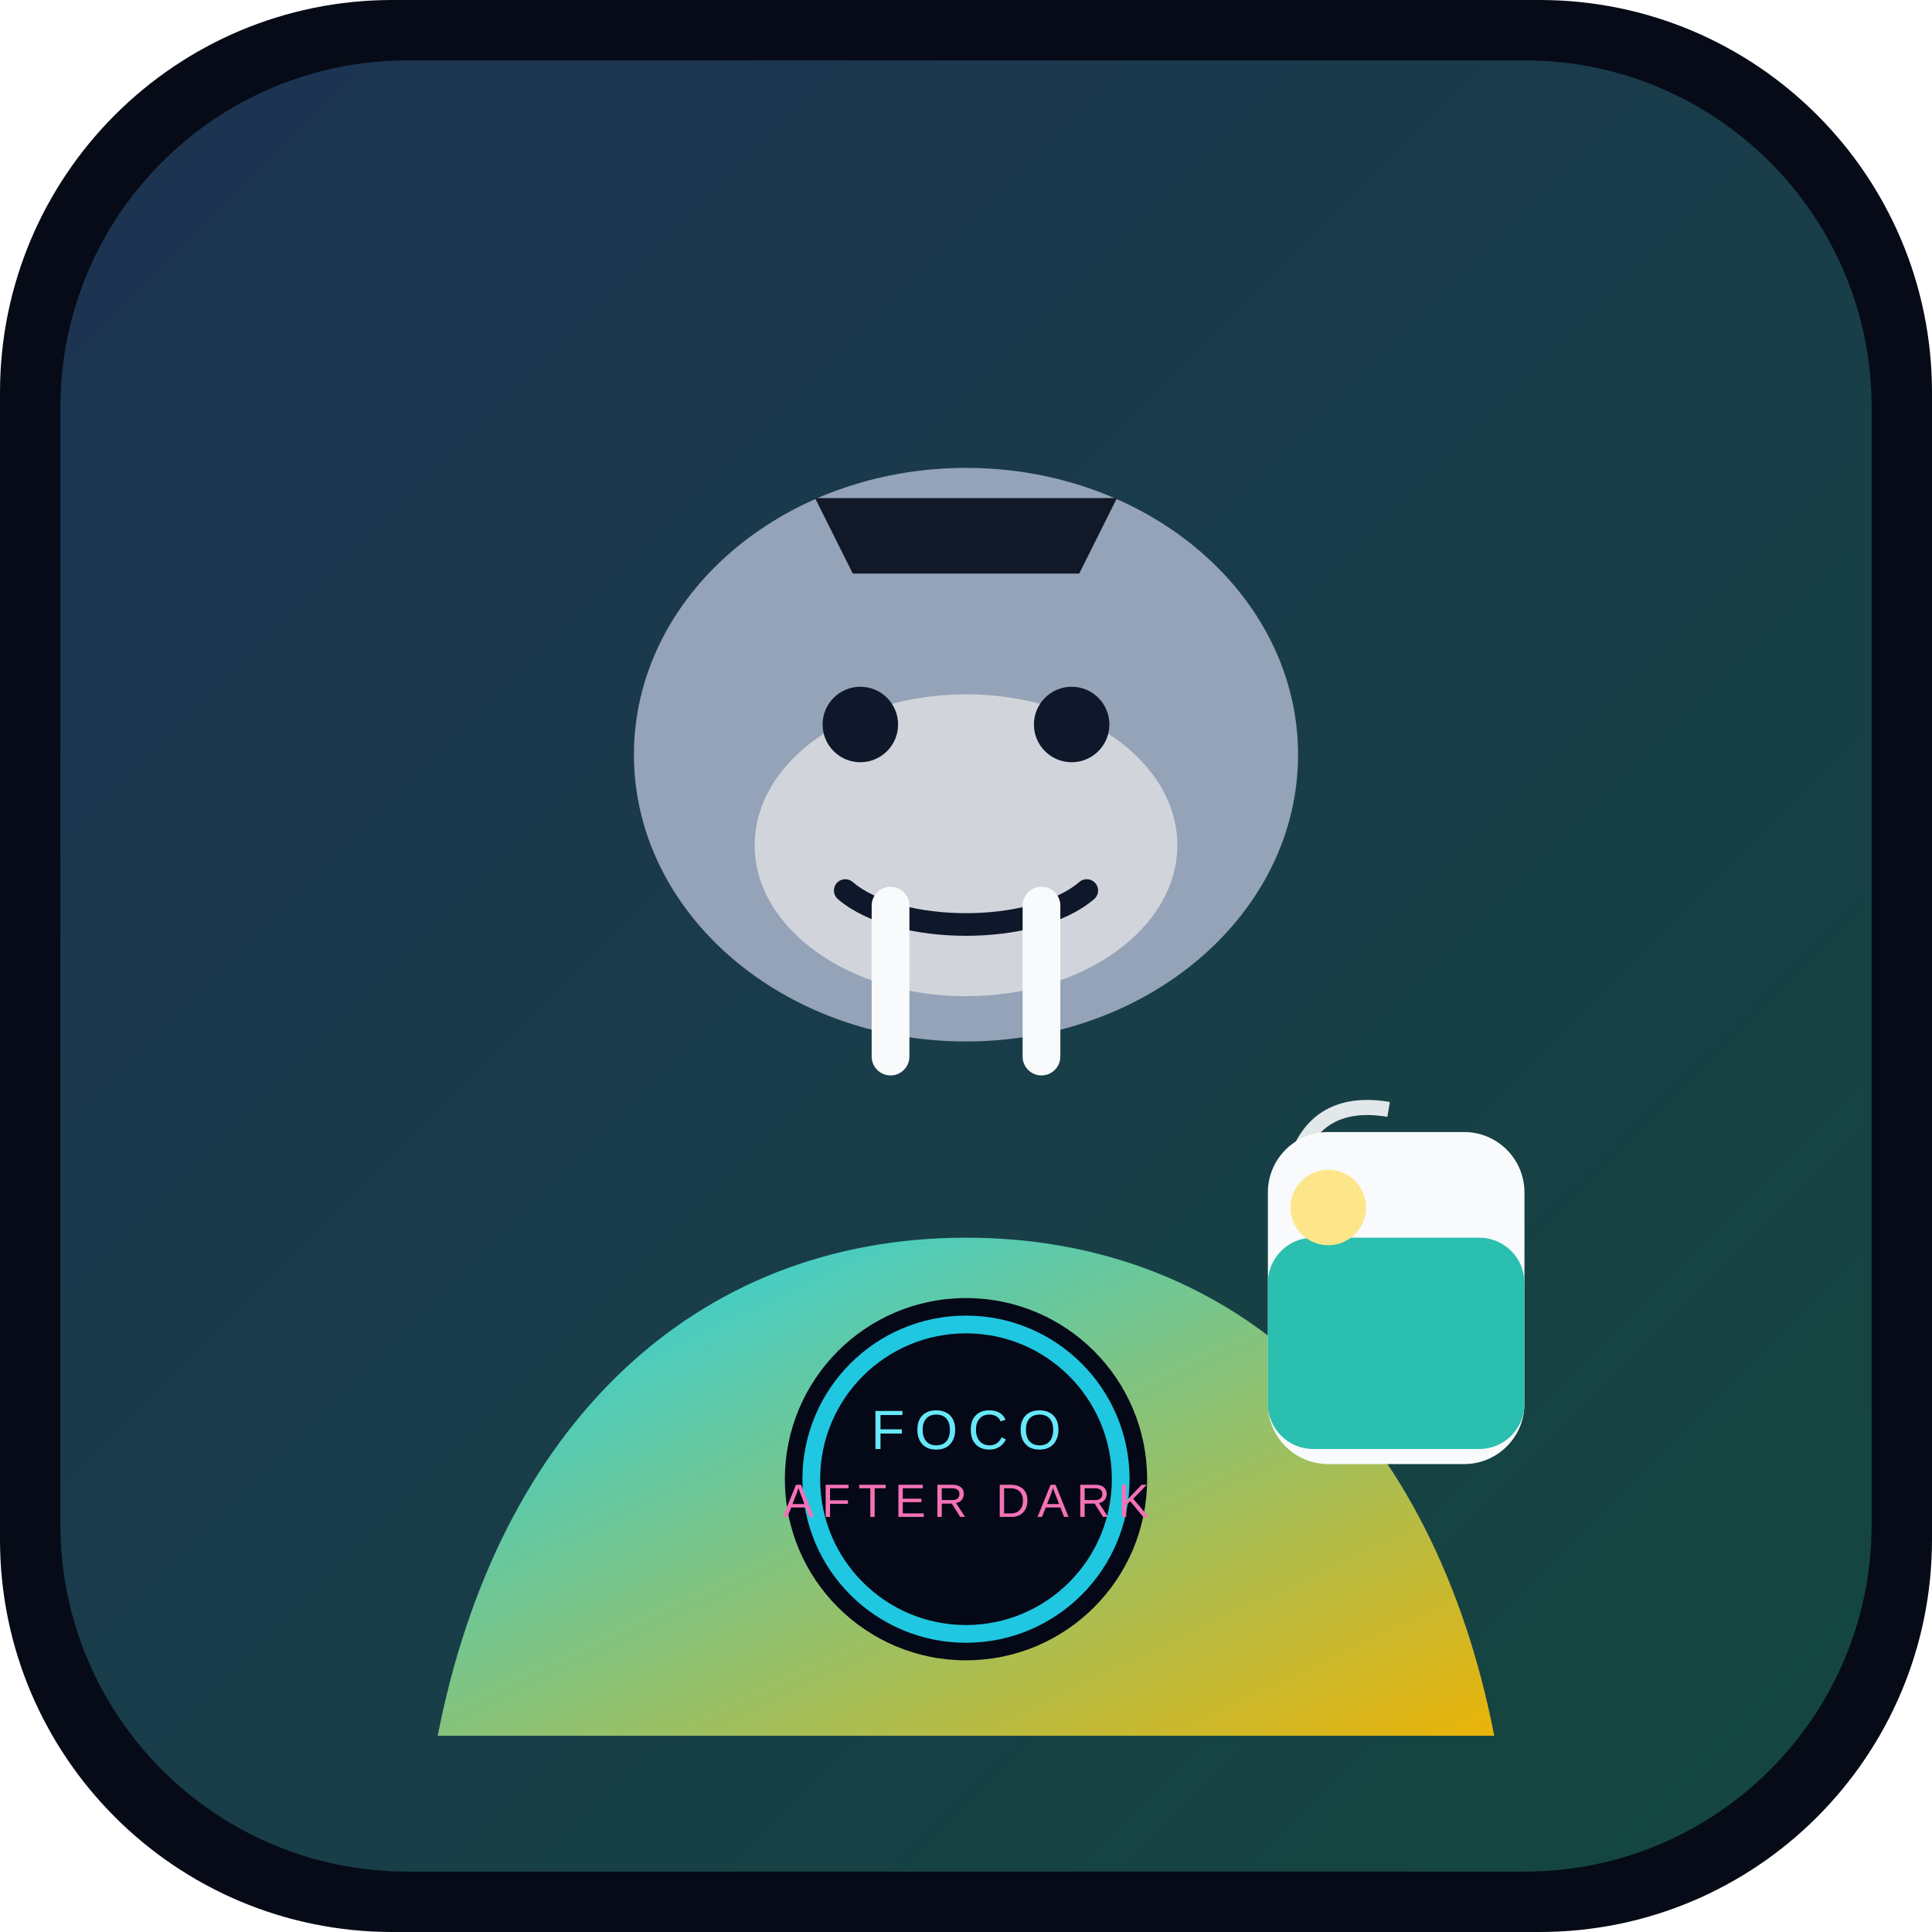
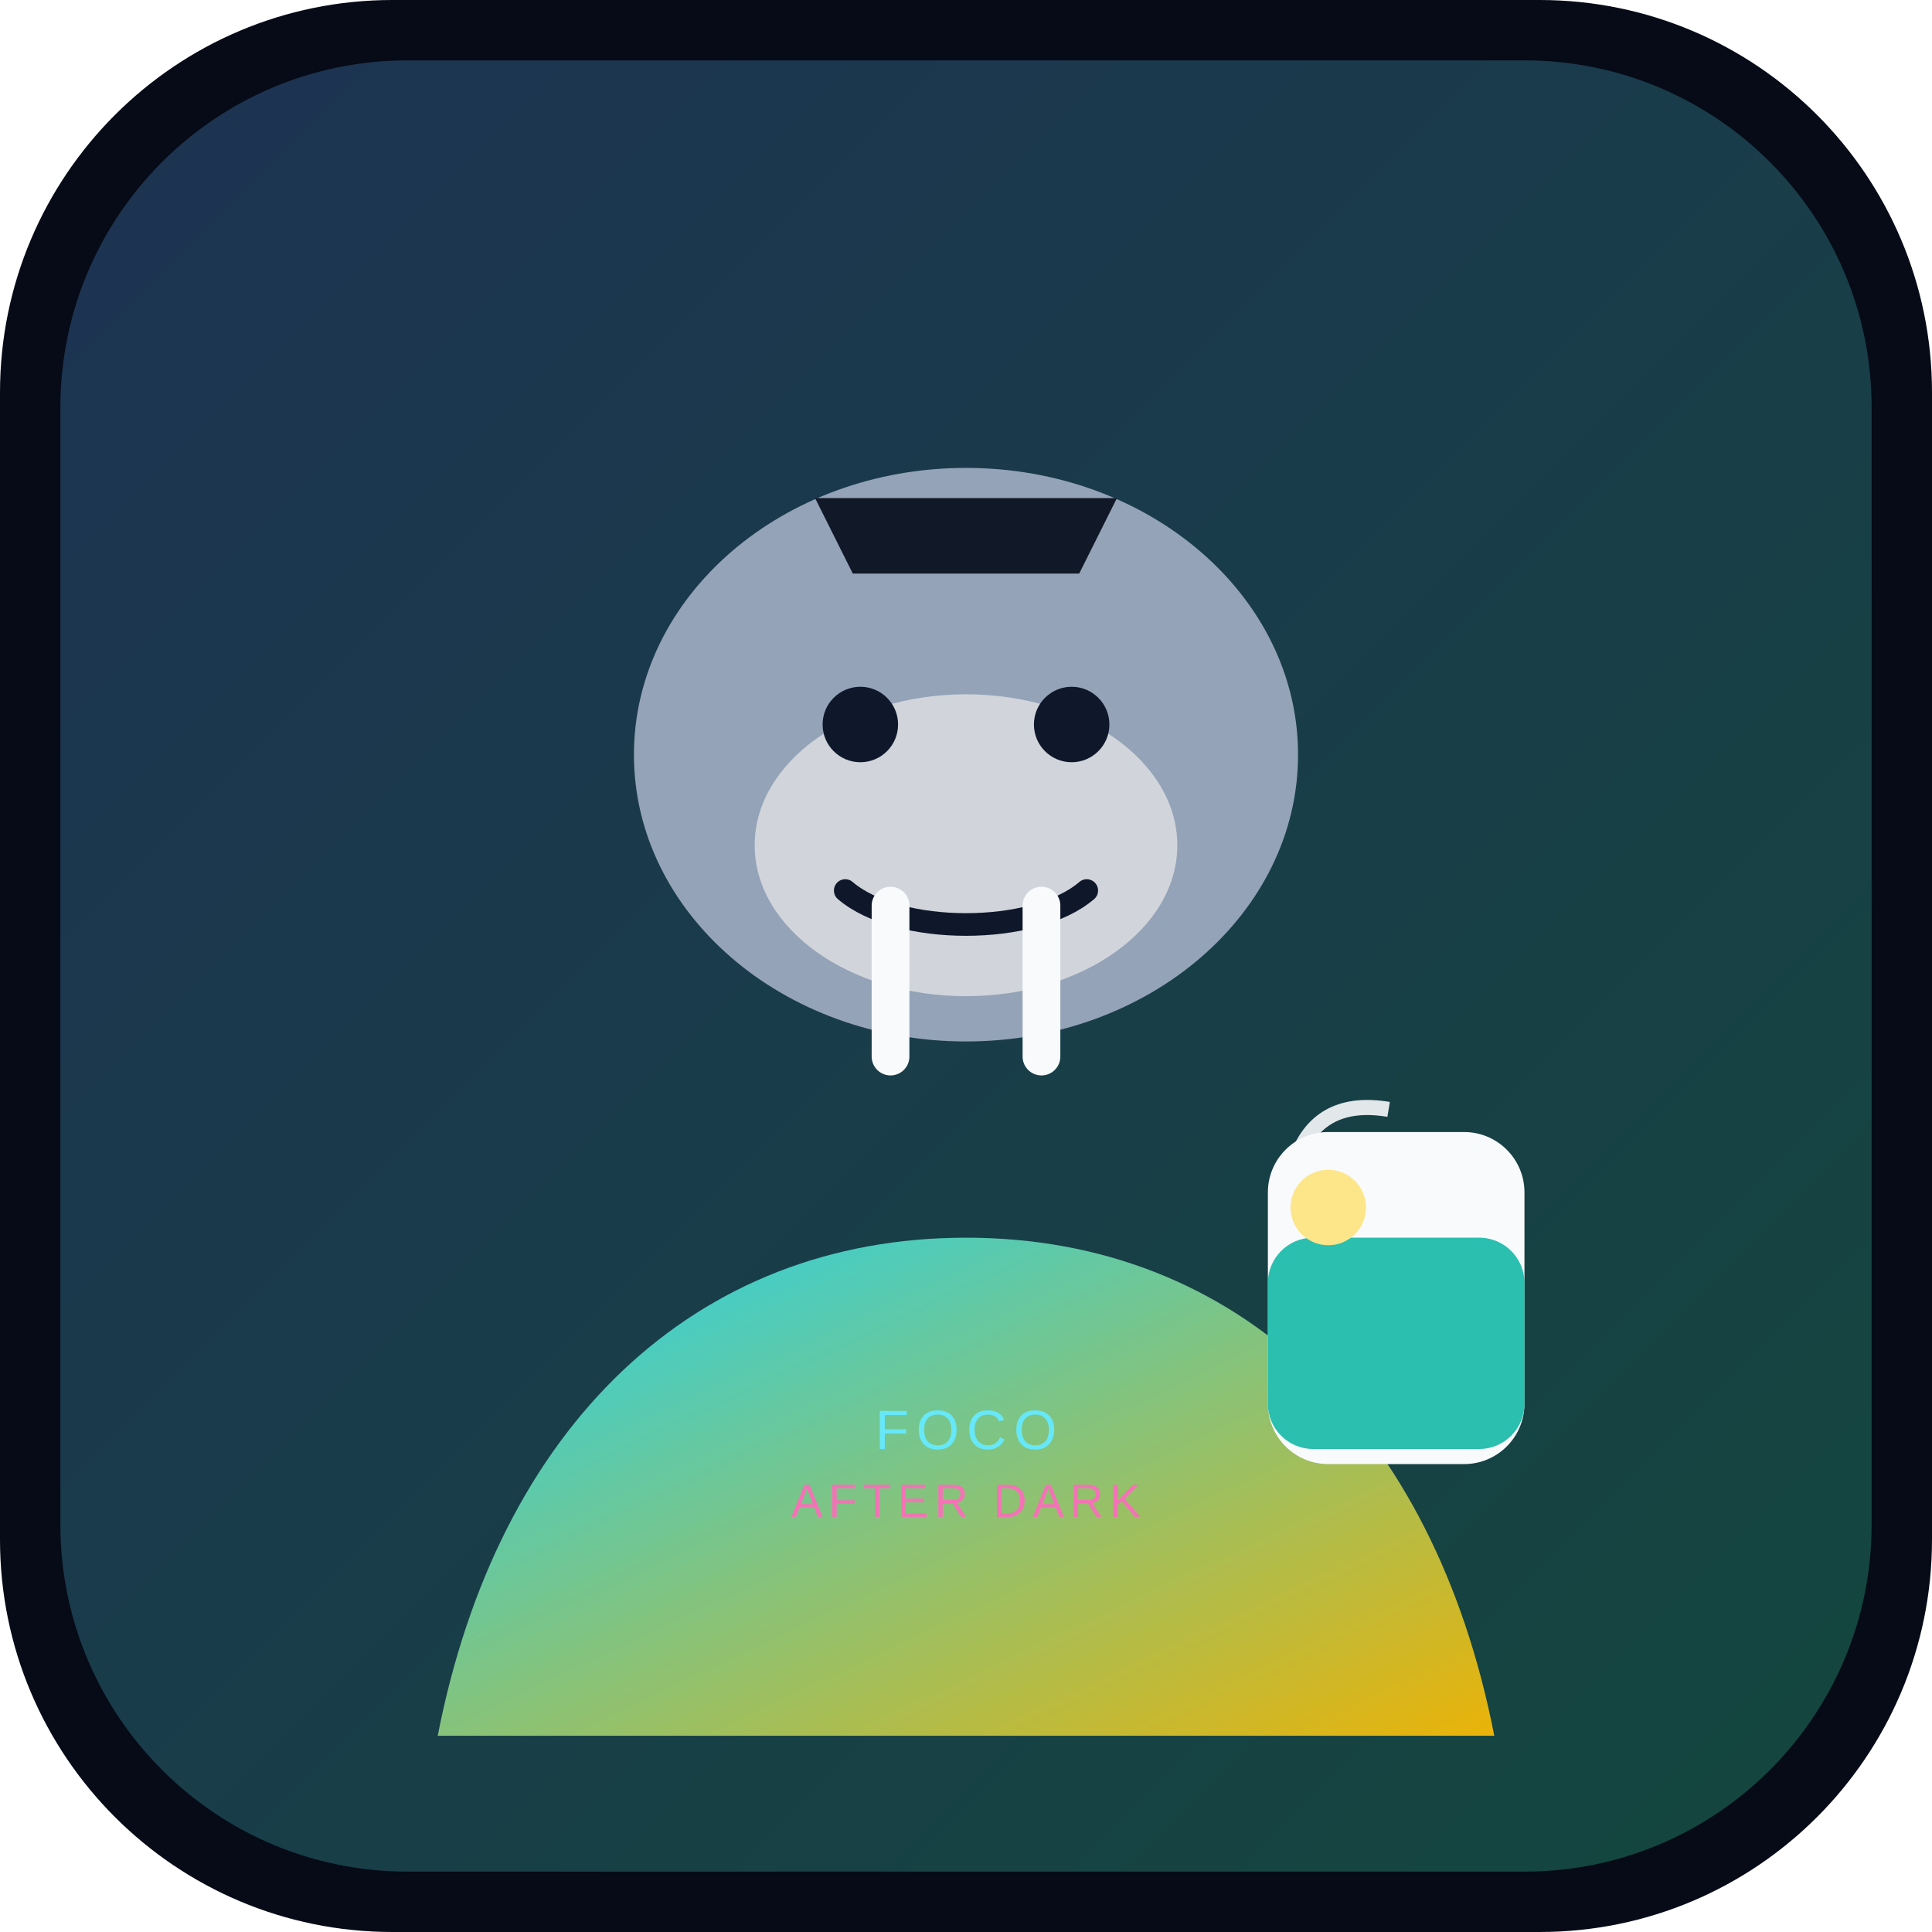
<svg xmlns="http://www.w3.org/2000/svg" viewBox="0 0 256 256" role="img" aria-label="Wavy Walrus">
  <defs>
    <linearGradient id="bg" x1="0" y1="0" x2="1" y2="1">
      <stop offset="0%" stop-color="#60a5fa" stop-opacity="0.26" />
      <stop offset="100%" stop-color="#34d399" stop-opacity="0.30" />
    </linearGradient>
    <linearGradient id="shirt" x1="0" y1="0" x2="1" y2="1">
      <stop offset="0%" stop-color="#22d3ee" />
      <stop offset="100%" stop-color="#eab308" />
    </linearGradient>
  </defs>
  <rect width="256" height="256" rx="52" fill="#060b17" />
  <rect x="8" y="8" width="240" height="240" rx="46" fill="url(#bg)" />
  <ellipse cx="128" cy="100" rx="44" ry="38" fill="#94a3b8" />
  <ellipse cx="128" cy="112" rx="28" ry="20" fill="#d1d5db" />
  <circle cx="114" cy="96" r="5" fill="#0f172a" />
  <circle cx="142" cy="96" r="5" fill="#0f172a" />
  <path d="M112 118c7 6 25 6 32 0" fill="none" stroke="#0f172a" stroke-width="3" stroke-linecap="round" />
  <path d="M118 120v20M138 120v20" stroke="#f8fafc" stroke-width="5" stroke-linecap="round" />
  <path d="M108 66h40l-5 10h-30z" fill="#111827" />
  <rect x="84" y="177" width="88" height="50" rx="14" fill="#0b1220" opacity="0.86" />
  <path d="M58 230c8-41 34-66 70-66s62 25 70 66" fill="url(#shirt)" />
-   <circle cx="128" cy="196" r="24" fill="#050816" />
-   <circle cx="128" cy="196" r="20.5" fill="none" stroke="#22d3ee" stroke-width="2.35" opacity="0.94" />
-   <text x="128" y="192" text-anchor="middle" font-family="Arial, sans-serif" font-size="7.35" fill="#67e8f9" letter-spacing="1.33">FOCO</text>
-   <text x="128" y="201" text-anchor="middle" font-family="Arial, sans-serif" font-size="6.2" fill="#f472b6" letter-spacing="1.03">AFTER DARK</text>
+   <text x="128" y="192" text-anchor="middle" font-family="Arial, sans-serif" font-size="7.35" fill="#67e8f9" letter-spacing="0.95">FOCO</text>
+   <text x="128" y="201" text-anchor="middle" font-family="Arial, sans-serif" font-size="6.2" fill="#f472b6" letter-spacing="0.78">AFTER DARK</text>
  <rect x="168" y="150" width="34" height="44" rx="8" fill="#f8fafc" />
  <rect x="168" y="164" width="34" height="28" rx="6" fill="#14b8a6" opacity="0.9" />
  <circle cx="176" cy="160" r="5" fill="#fde68a" />
  <path d="M172 153c2-5 6-7 12-6" stroke="#f8fafc" stroke-width="2" fill="none" opacity="0.9" />
</svg>
